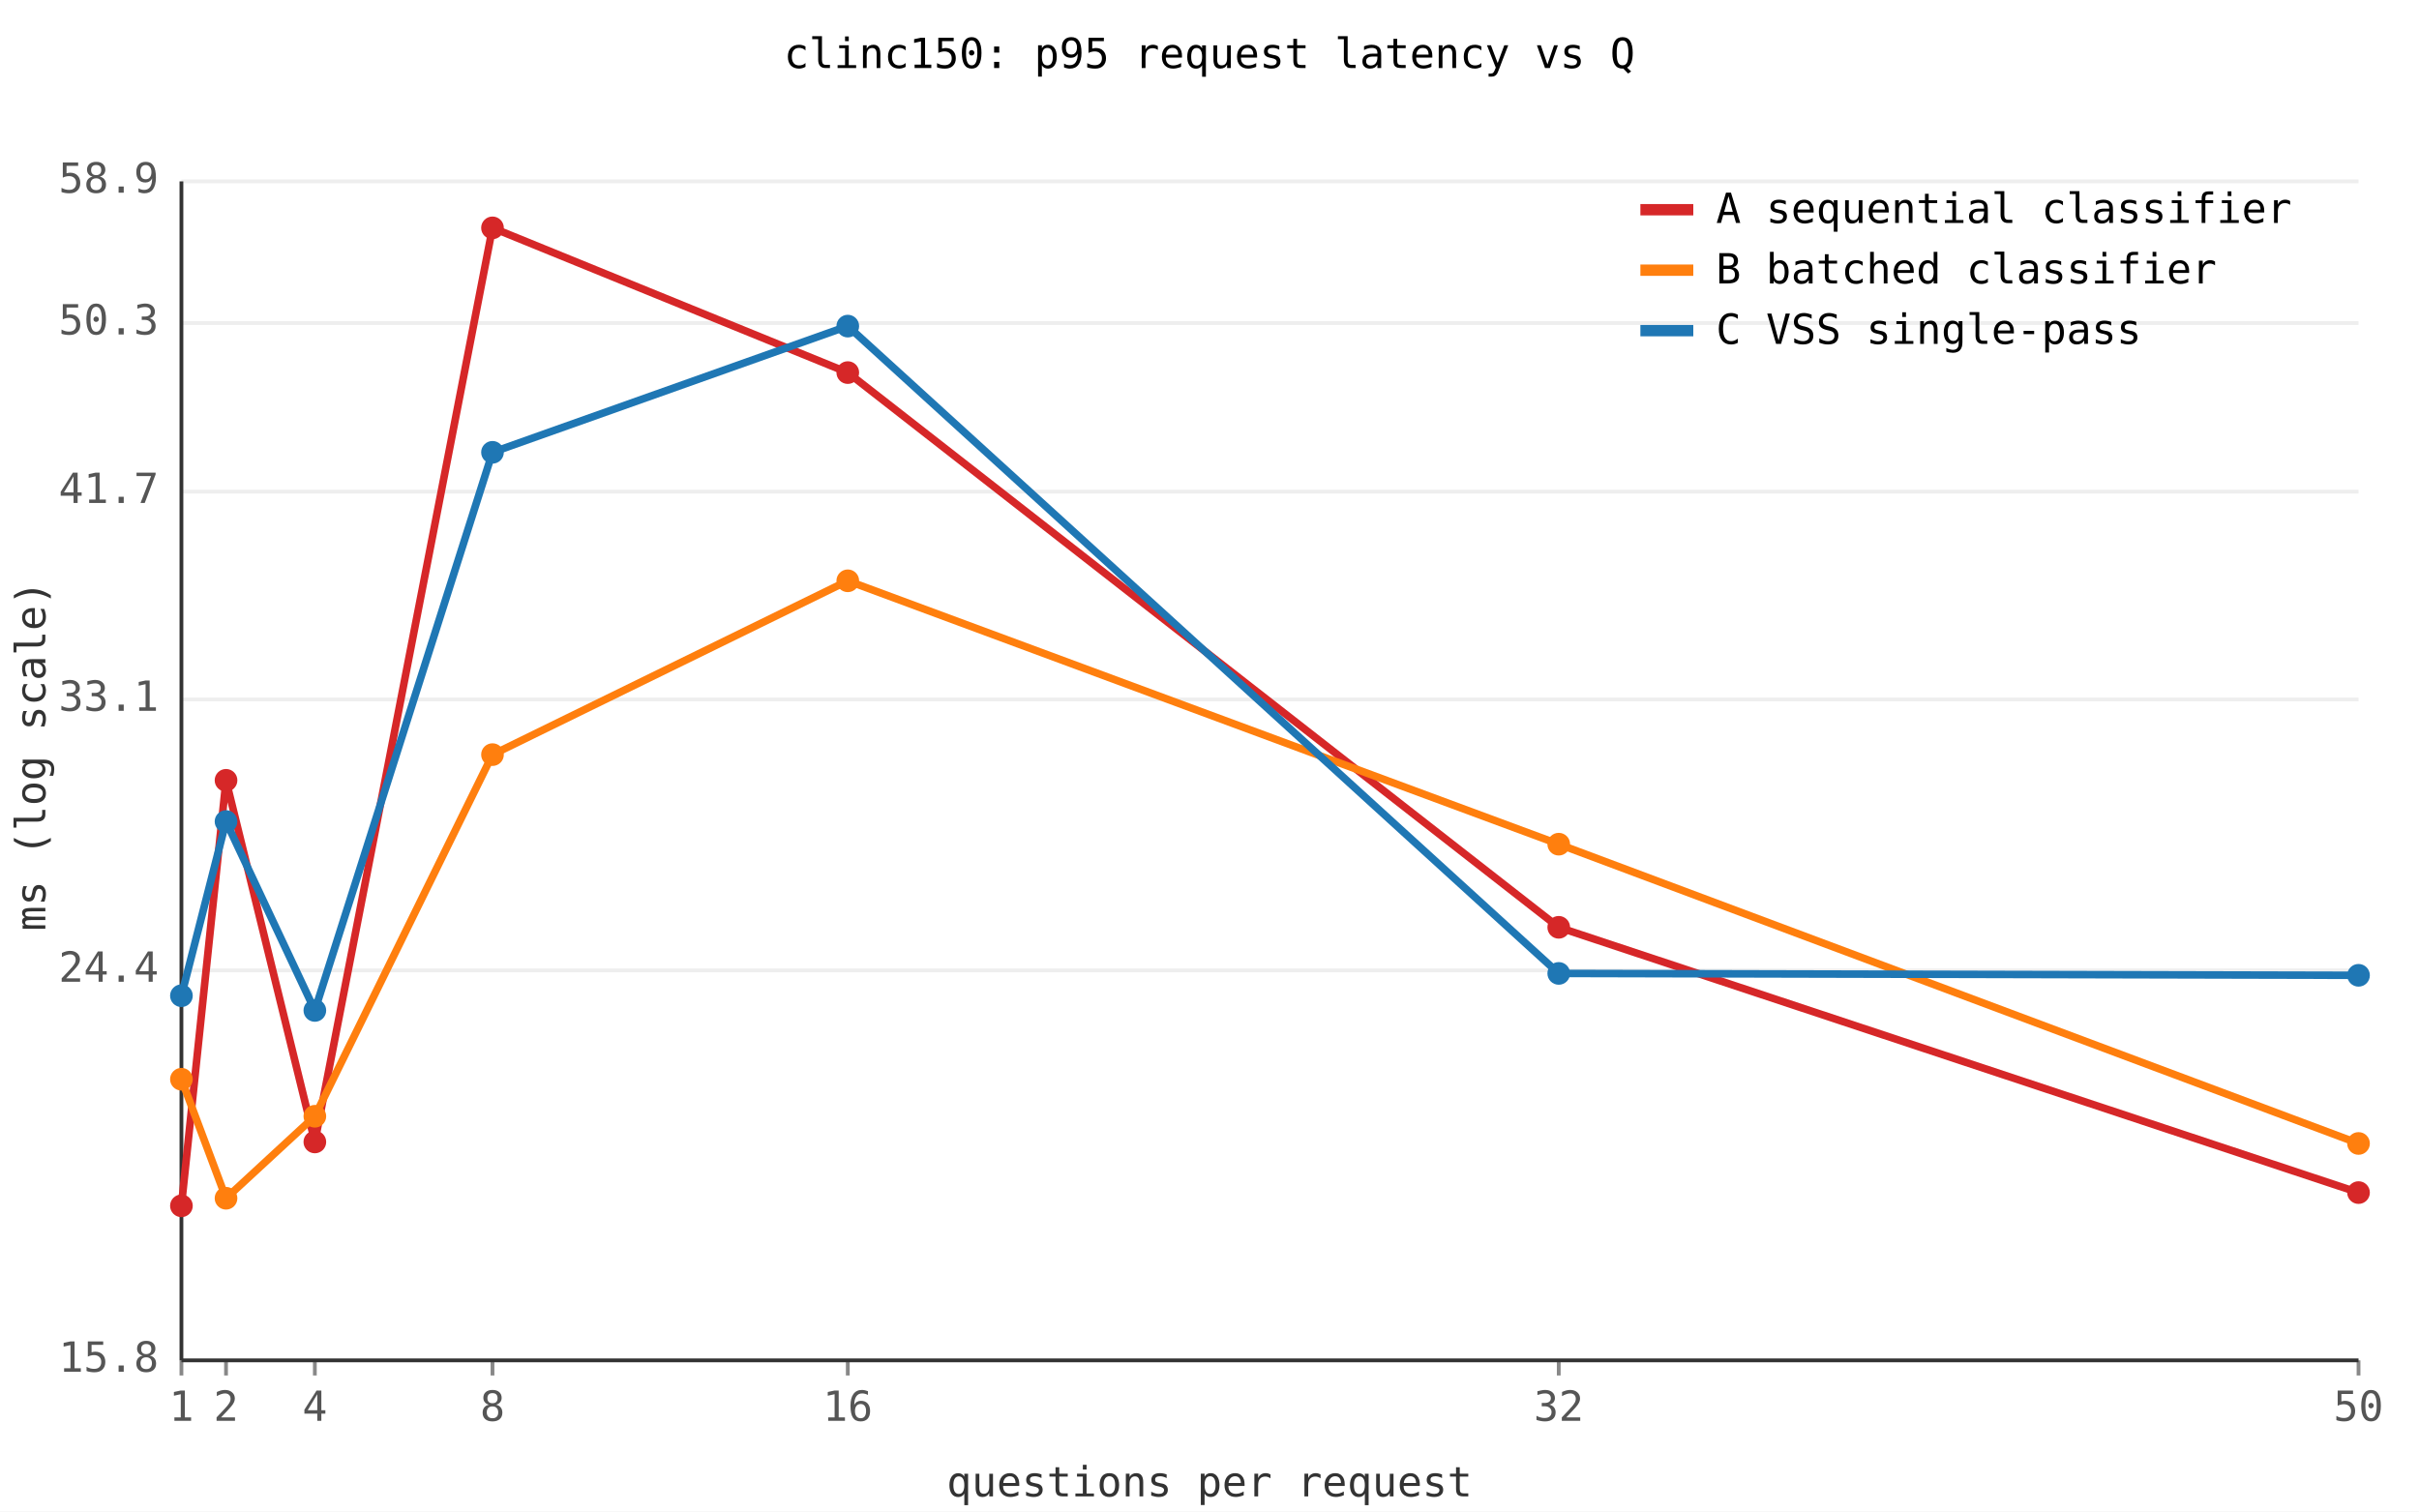
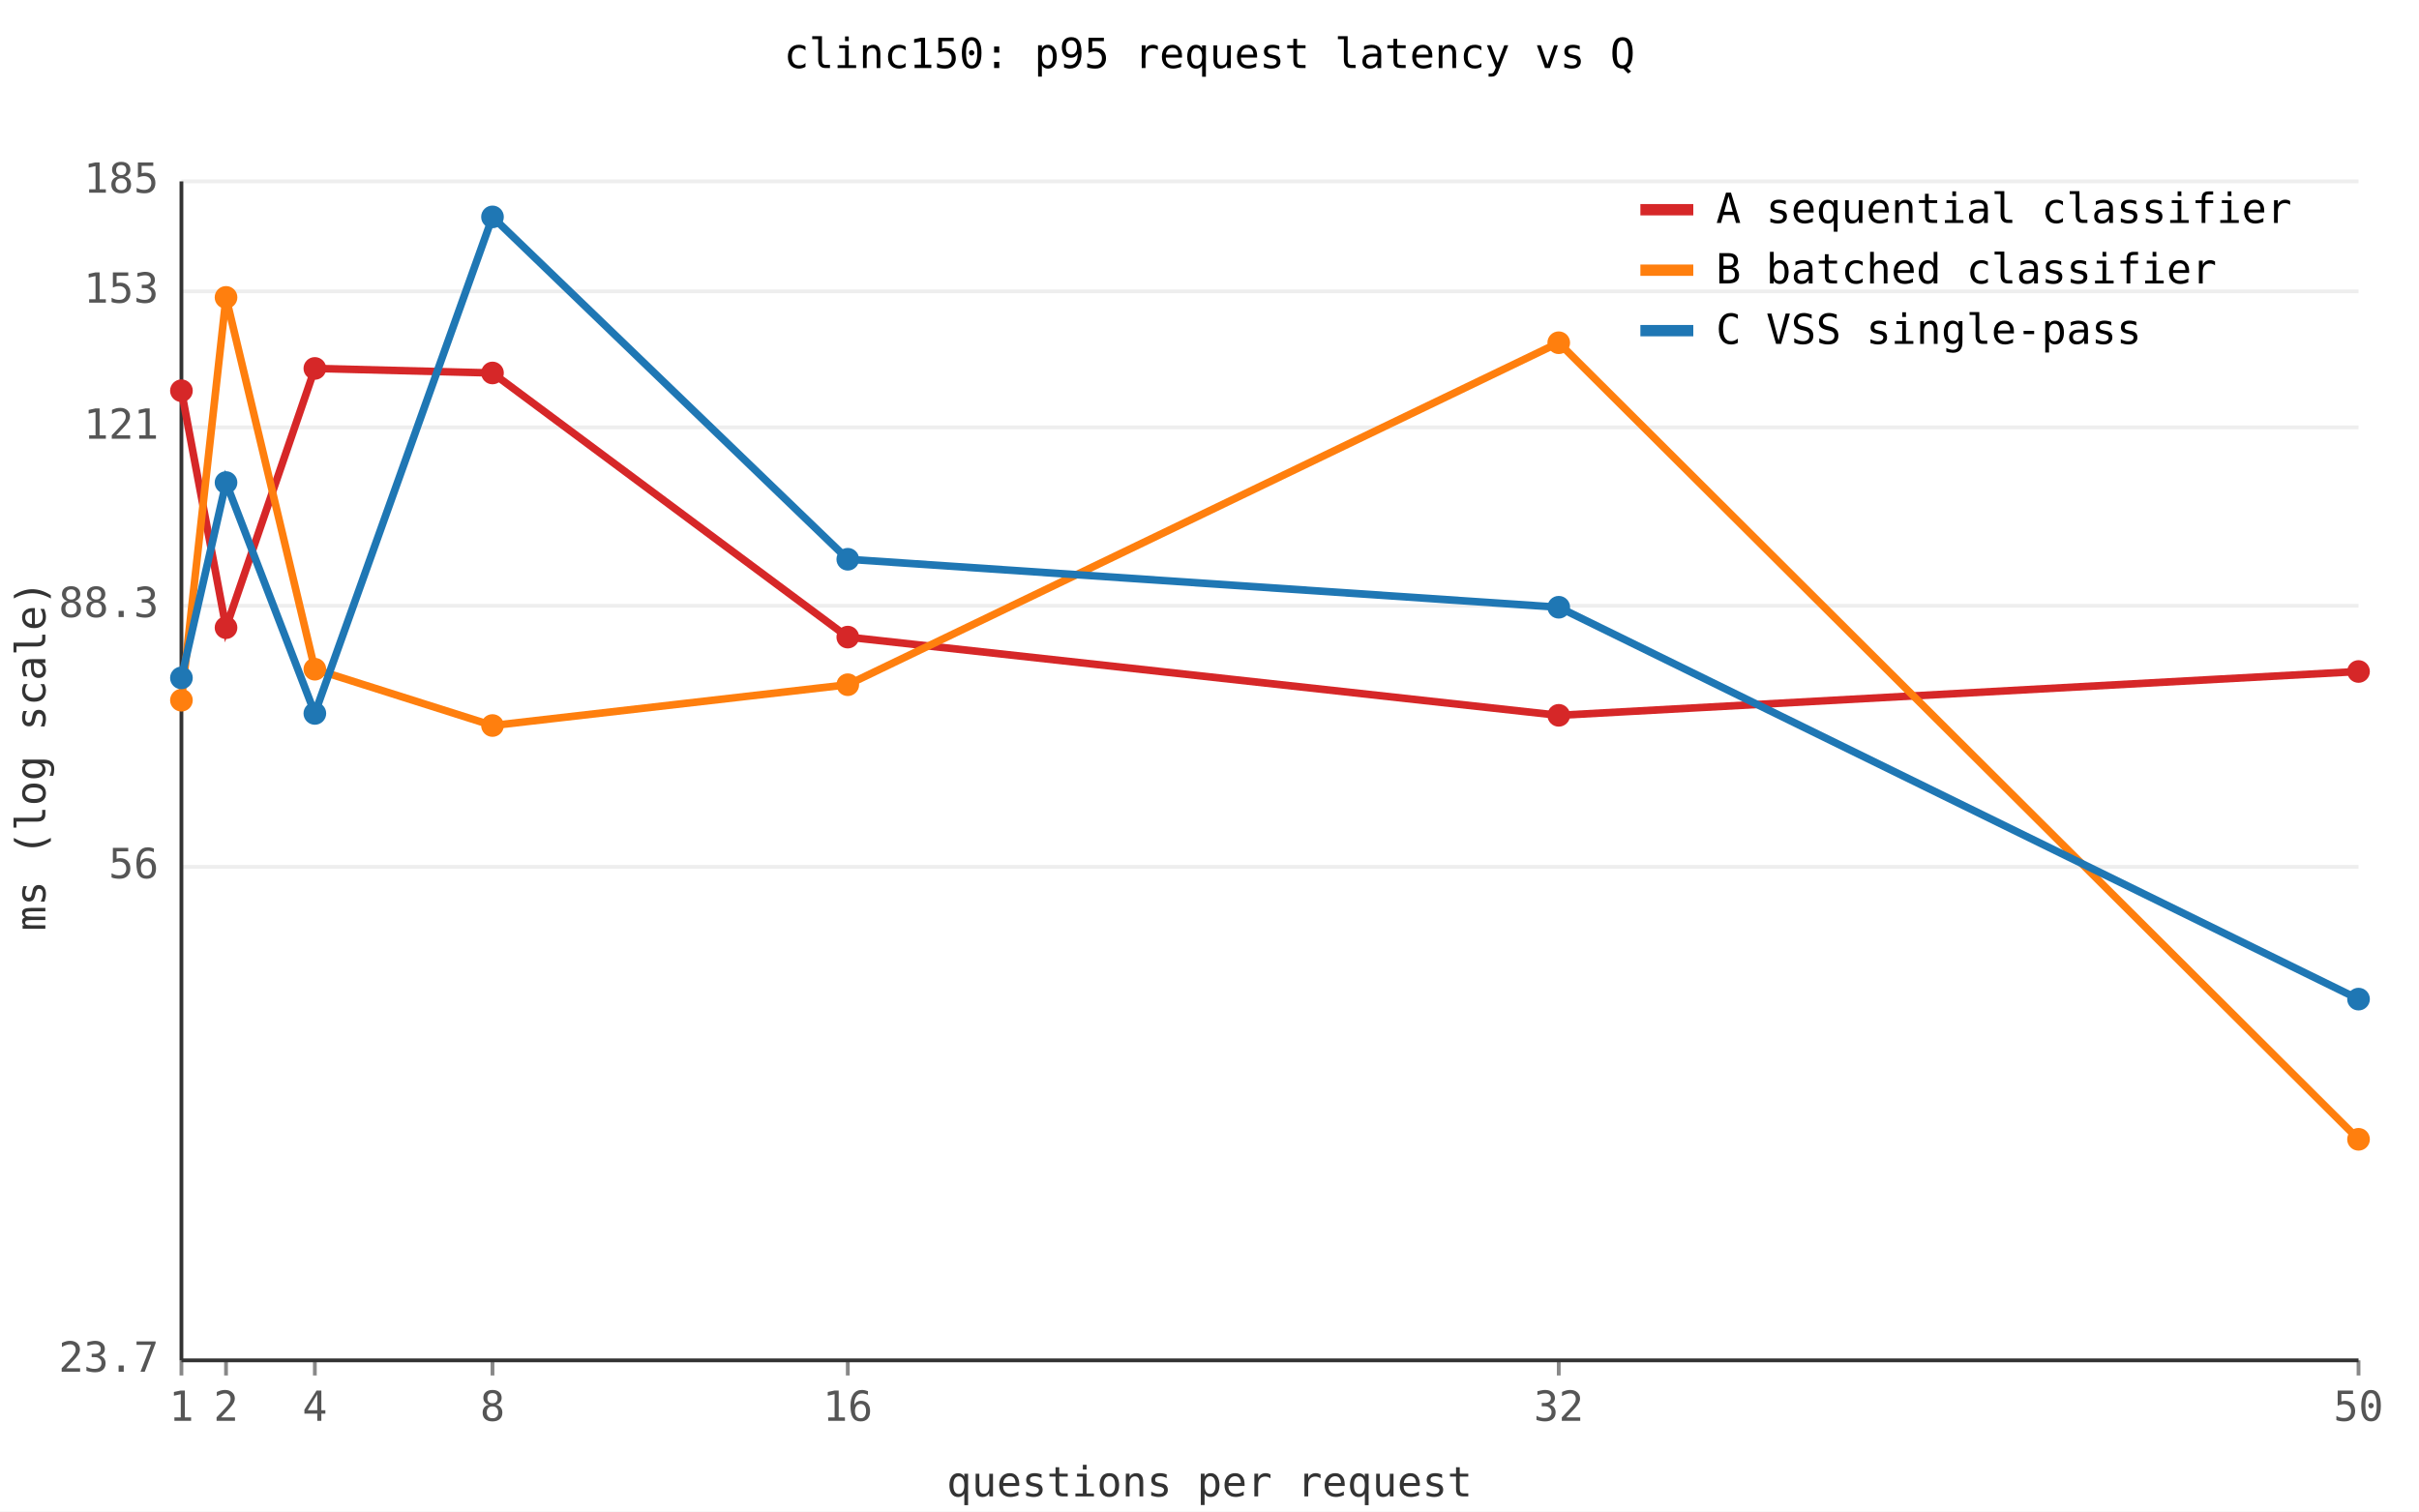
<svg xmlns="http://www.w3.org/2000/svg" viewBox="0 0 640 400" font-family="monospace" font-size="11">
  <rect width="640" height="400" fill="white" />
  <text x="320.0" y="18" text-anchor="middle">clinc150: p95 request latency vs Q</text>
  <line x1="48" y1="360.0" x2="624" y2="360.0" stroke="#eee" />
-   <text x="42" y="363.0" text-anchor="end" fill="#555">15.8</text>
-   <line x1="48" y1="256.8" x2="624" y2="256.8" stroke="#eee" />
-   <text x="42" y="259.8" text-anchor="end" fill="#555">24.4</text>
-   <line x1="48" y1="185.1" x2="624" y2="185.1" stroke="#eee" />
-   <text x="42" y="188.1" text-anchor="end" fill="#555">33.1</text>
-   <line x1="48" y1="130.1" x2="624" y2="130.1" stroke="#eee" />
-   <text x="42" y="133.1" text-anchor="end" fill="#555">41.7</text>
-   <line x1="48" y1="85.5" x2="624" y2="85.5" stroke="#eee" />
-   <text x="42" y="88.5" text-anchor="end" fill="#555">50.3</text>
+   <text x="42" y="363.0" text-anchor="end" fill="#555">23.7</text>
+   <line x1="48" y1="229.4" x2="624" y2="229.4" stroke="#eee" />
+   <text x="42" y="232.4" text-anchor="end" fill="#555">56</text>
+   <line x1="48" y1="160.3" x2="624" y2="160.3" stroke="#eee" />
+   <text x="42" y="163.3" text-anchor="end" fill="#555">88.3</text>
+   <line x1="48" y1="113.1" x2="624" y2="113.1" stroke="#eee" />
+   <text x="42" y="116.1" text-anchor="end" fill="#555">121</text>
+   <line x1="48" y1="77.1" x2="624" y2="77.1" stroke="#eee" />
+   <text x="42" y="80.1" text-anchor="end" fill="#555">153</text>
  <line x1="48" y1="48.0" x2="624" y2="48.0" stroke="#eee" />
-   <text x="42" y="51.0" text-anchor="end" fill="#555">58.9</text>
+   <text x="42" y="51.0" text-anchor="end" fill="#555">185</text>
  <line x1="48.0" y1="360" x2="48.0" y2="364" stroke="#888" />
  <text x="48.0" y="376" text-anchor="middle" fill="#555">1</text>
  <line x1="59.8" y1="360" x2="59.8" y2="364" stroke="#888" />
  <text x="59.8" y="376" text-anchor="middle" fill="#555">2</text>
  <line x1="83.3" y1="360" x2="83.3" y2="364" stroke="#888" />
  <text x="83.3" y="376" text-anchor="middle" fill="#555">4</text>
  <line x1="130.3" y1="360" x2="130.3" y2="364" stroke="#888" />
  <text x="130.3" y="376" text-anchor="middle" fill="#555">8</text>
  <line x1="224.3" y1="360" x2="224.3" y2="364" stroke="#888" />
  <text x="224.3" y="376" text-anchor="middle" fill="#555">16</text>
  <line x1="412.4" y1="360" x2="412.4" y2="364" stroke="#888" />
  <text x="412.4" y="376" text-anchor="middle" fill="#555">32</text>
  <line x1="624.0" y1="360" x2="624.0" y2="364" stroke="#888" />
  <text x="624.0" y="376" text-anchor="middle" fill="#555">50</text>
  <line x1="48" y1="360" x2="624" y2="360" stroke="#333" />
  <line x1="48" y1="360" x2="48" y2="48" stroke="#333" />
  <text x="320.0" y="396" text-anchor="middle" fill="#333">questions per request</text>
  <text x="12" y="200.0" text-anchor="middle" fill="#333" transform="rotate(-90 12 200.0)">ms (log scale)</text>
-   <polyline points="48.0,319.1 59.8,206.5 83.3,302.2 130.3,60.3 224.3,98.6 412.4,245.4 624.0,315.6" fill="none" stroke="#d62728" stroke-width="2" />
-   <circle cx="48.0" cy="319.1" r="3" fill="#d62728" />
-   <circle cx="59.8" cy="206.5" r="3" fill="#d62728" />
-   <circle cx="83.3" cy="302.2" r="3" fill="#d62728" />
-   <circle cx="130.3" cy="60.3" r="3" fill="#d62728" />
-   <circle cx="224.3" cy="98.6" r="3" fill="#d62728" />
-   <circle cx="412.4" cy="245.4" r="3" fill="#d62728" />
-   <circle cx="624.0" cy="315.6" r="3" fill="#d62728" />
+   <polyline points="48.0,103.4 59.8,166.1 83.3,97.5 130.3,98.7 224.3,168.6 412.4,189.3 624.0,177.7" fill="none" stroke="#d62728" stroke-width="2" />
+   <circle cx="48.0" cy="103.4" r="3" fill="#d62728" />
+   <circle cx="59.8" cy="166.1" r="3" fill="#d62728" />
+   <circle cx="83.3" cy="97.5" r="3" fill="#d62728" />
+   <circle cx="130.3" cy="98.7" r="3" fill="#d62728" />
+   <circle cx="224.3" cy="168.6" r="3" fill="#d62728" />
+   <circle cx="412.4" cy="189.3" r="3" fill="#d62728" />
+   <circle cx="624.0" cy="177.7" r="3" fill="#d62728" />
  <rect x="434" y="54" width="14" height="3" fill="#d62728" />
  <text x="454" y="59">A sequential classifier</text>
-   <polyline points="48.0,285.6 59.8,317.1 83.3,295.4 130.3,199.7 224.3,153.7 412.4,223.4 624.0,302.6" fill="none" stroke="#ff7f0e" stroke-width="2" />
-   <circle cx="48.0" cy="285.6" r="3" fill="#ff7f0e" />
-   <circle cx="59.8" cy="317.1" r="3" fill="#ff7f0e" />
-   <circle cx="83.3" cy="295.4" r="3" fill="#ff7f0e" />
-   <circle cx="130.3" cy="199.7" r="3" fill="#ff7f0e" />
-   <circle cx="224.3" cy="153.7" r="3" fill="#ff7f0e" />
-   <circle cx="412.4" cy="223.4" r="3" fill="#ff7f0e" />
-   <circle cx="624.0" cy="302.6" r="3" fill="#ff7f0e" />
+   <polyline points="48.0,185.3 59.8,78.7 83.3,177.1 130.3,192.0 224.3,181.2 412.4,90.7 624.0,301.5" fill="none" stroke="#ff7f0e" stroke-width="2" />
+   <circle cx="48.0" cy="185.3" r="3" fill="#ff7f0e" />
+   <circle cx="59.8" cy="78.7" r="3" fill="#ff7f0e" />
+   <circle cx="83.3" cy="177.1" r="3" fill="#ff7f0e" />
+   <circle cx="130.3" cy="192.0" r="3" fill="#ff7f0e" />
+   <circle cx="224.3" cy="181.2" r="3" fill="#ff7f0e" />
+   <circle cx="412.4" cy="90.7" r="3" fill="#ff7f0e" />
+   <circle cx="624.0" cy="301.5" r="3" fill="#ff7f0e" />
  <rect x="434" y="70" width="14" height="3" fill="#ff7f0e" />
  <text x="454" y="75">B batched classifier</text>
-   <polyline points="48.0,263.5 59.8,217.4 83.3,267.4 130.3,119.7 224.3,86.3 412.4,257.6 624.0,258.1" fill="none" stroke="#1f77b4" stroke-width="2" />
-   <circle cx="48.0" cy="263.5" r="3" fill="#1f77b4" />
-   <circle cx="59.8" cy="217.4" r="3" fill="#1f77b4" />
-   <circle cx="83.3" cy="267.4" r="3" fill="#1f77b4" />
-   <circle cx="130.3" cy="119.7" r="3" fill="#1f77b4" />
-   <circle cx="224.3" cy="86.3" r="3" fill="#1f77b4" />
-   <circle cx="412.4" cy="257.6" r="3" fill="#1f77b4" />
-   <circle cx="624.0" cy="258.1" r="3" fill="#1f77b4" />
+   <polyline points="48.0,179.4 59.8,127.7 83.3,188.8 130.3,57.4 224.3,148.0 412.4,160.7 624.0,264.4" fill="none" stroke="#1f77b4" stroke-width="2" />
+   <circle cx="48.0" cy="179.4" r="3" fill="#1f77b4" />
+   <circle cx="59.8" cy="127.7" r="3" fill="#1f77b4" />
+   <circle cx="83.3" cy="188.8" r="3" fill="#1f77b4" />
+   <circle cx="130.3" cy="57.4" r="3" fill="#1f77b4" />
+   <circle cx="224.3" cy="148.0" r="3" fill="#1f77b4" />
+   <circle cx="412.4" cy="160.7" r="3" fill="#1f77b4" />
+   <circle cx="624.0" cy="264.4" r="3" fill="#1f77b4" />
  <rect x="434" y="86" width="14" height="3" fill="#1f77b4" />
  <text x="454" y="91">C VSS single-pass</text>
</svg>
